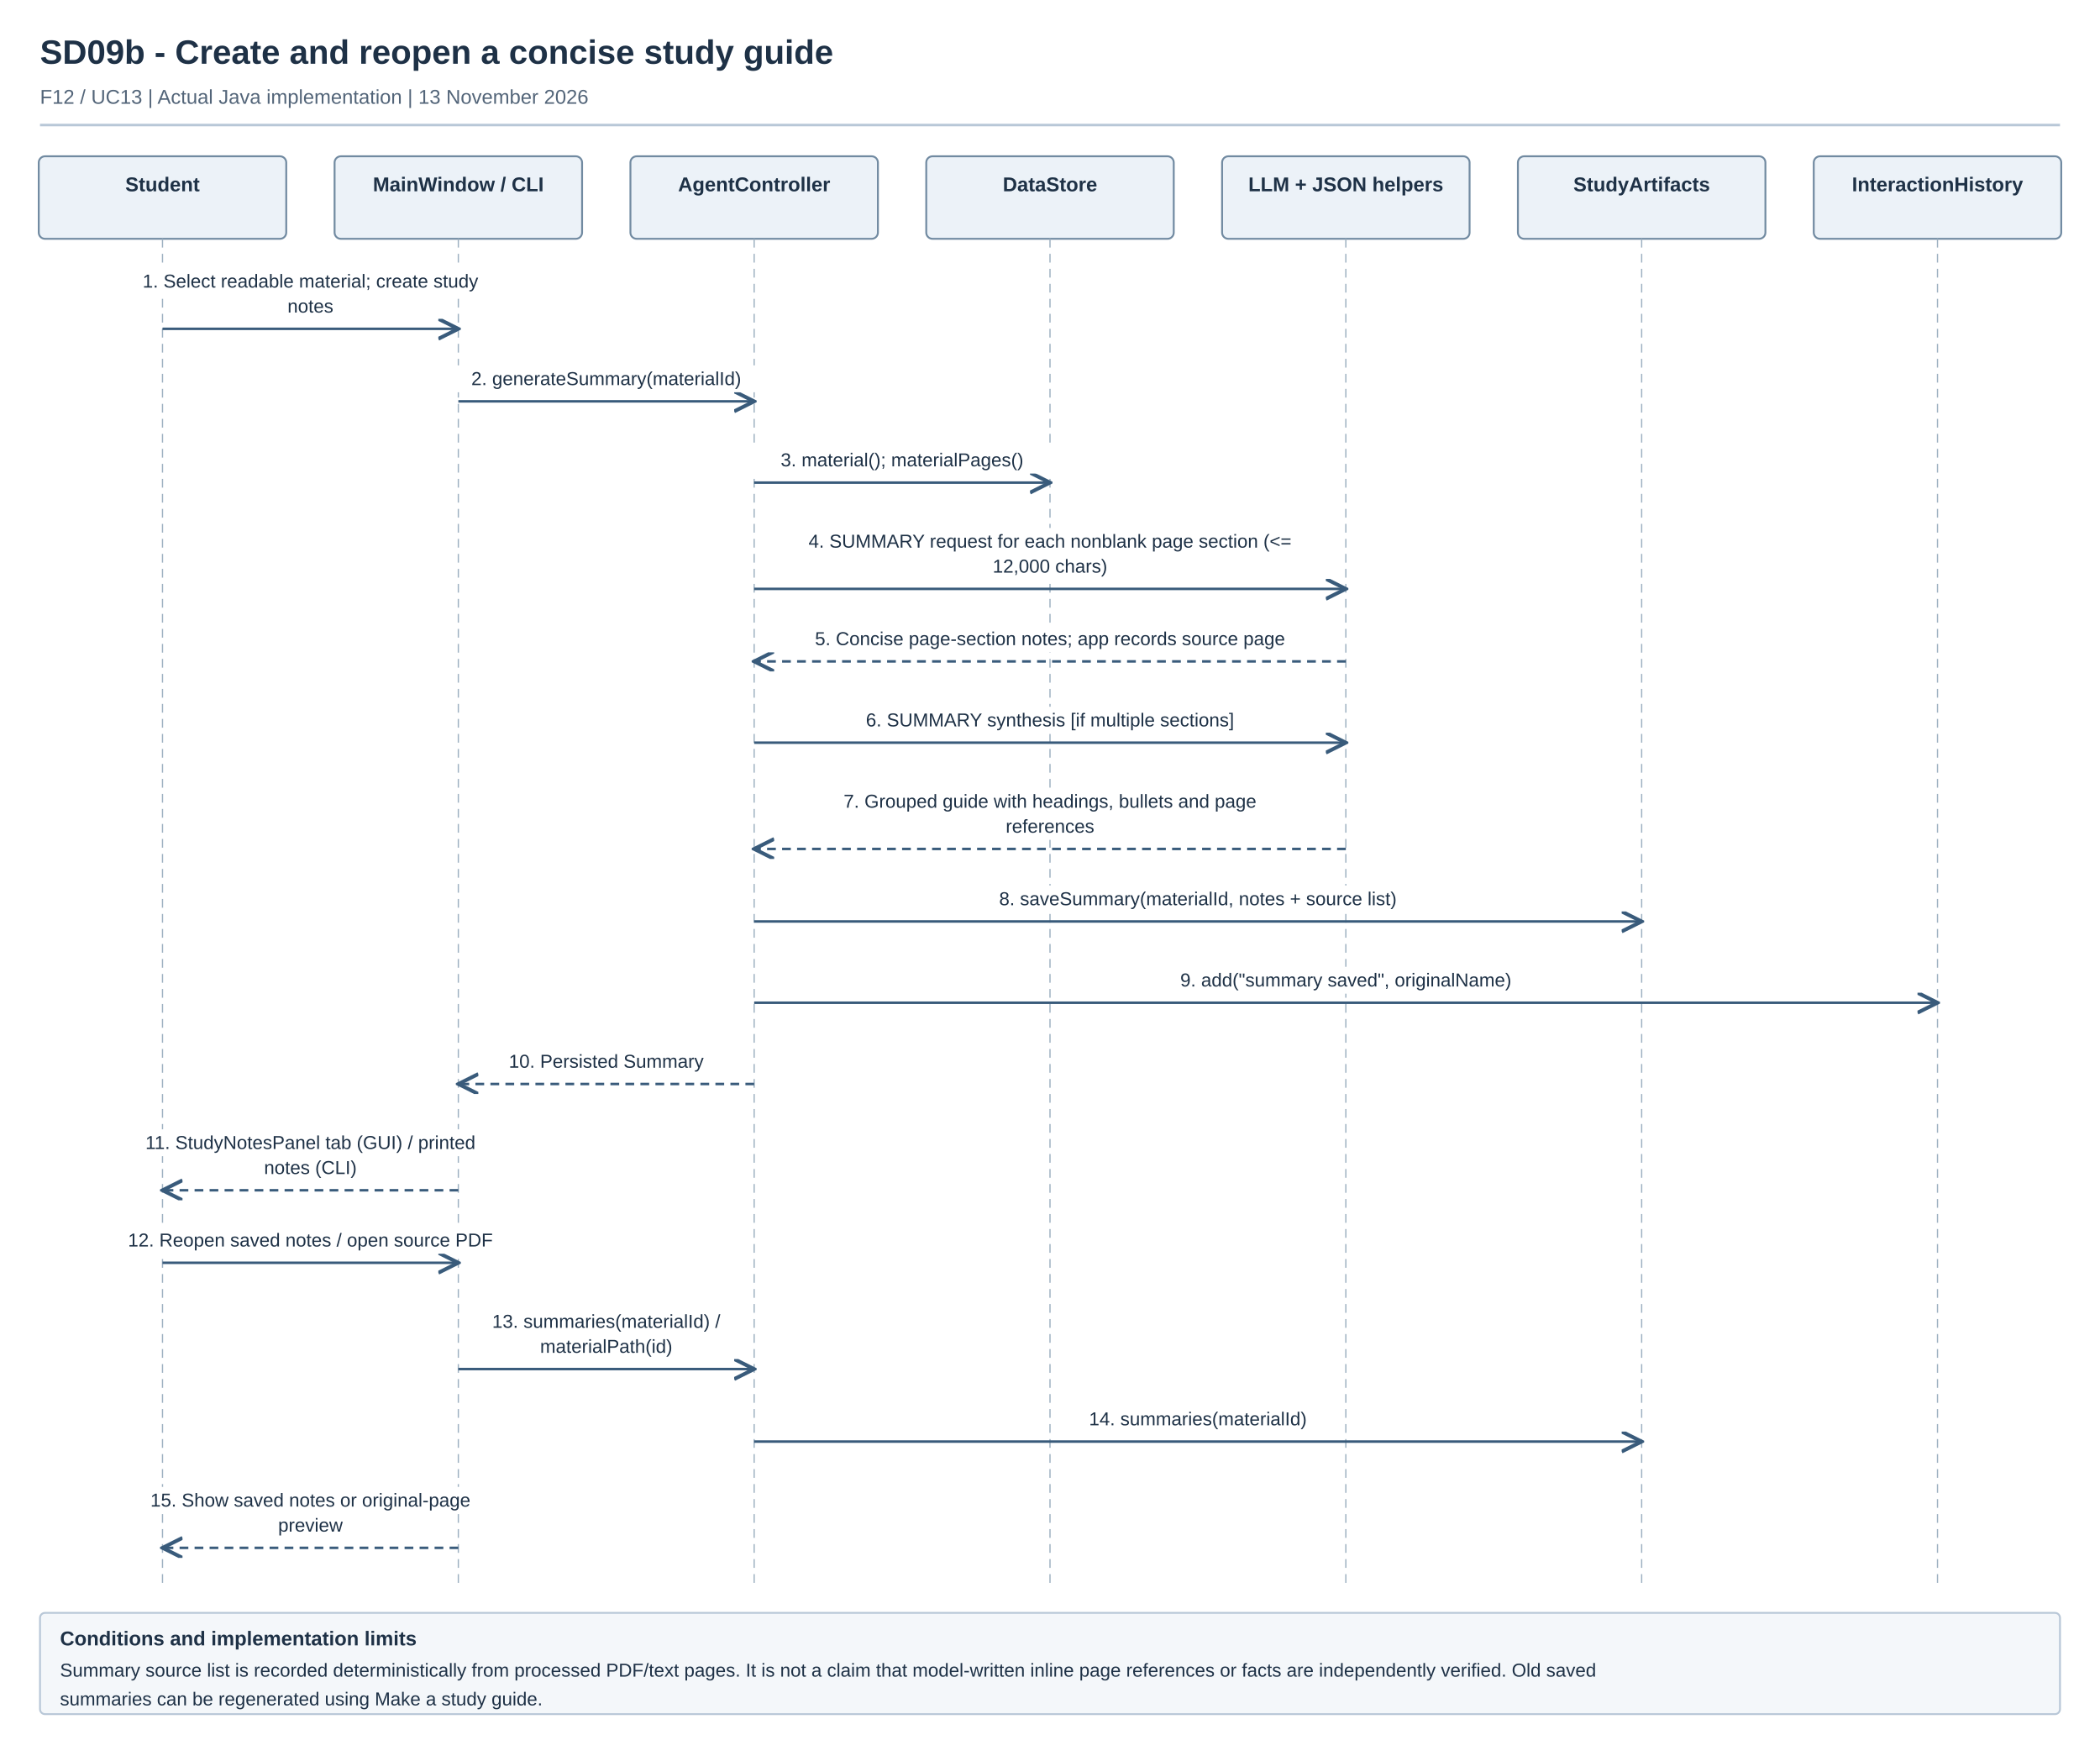
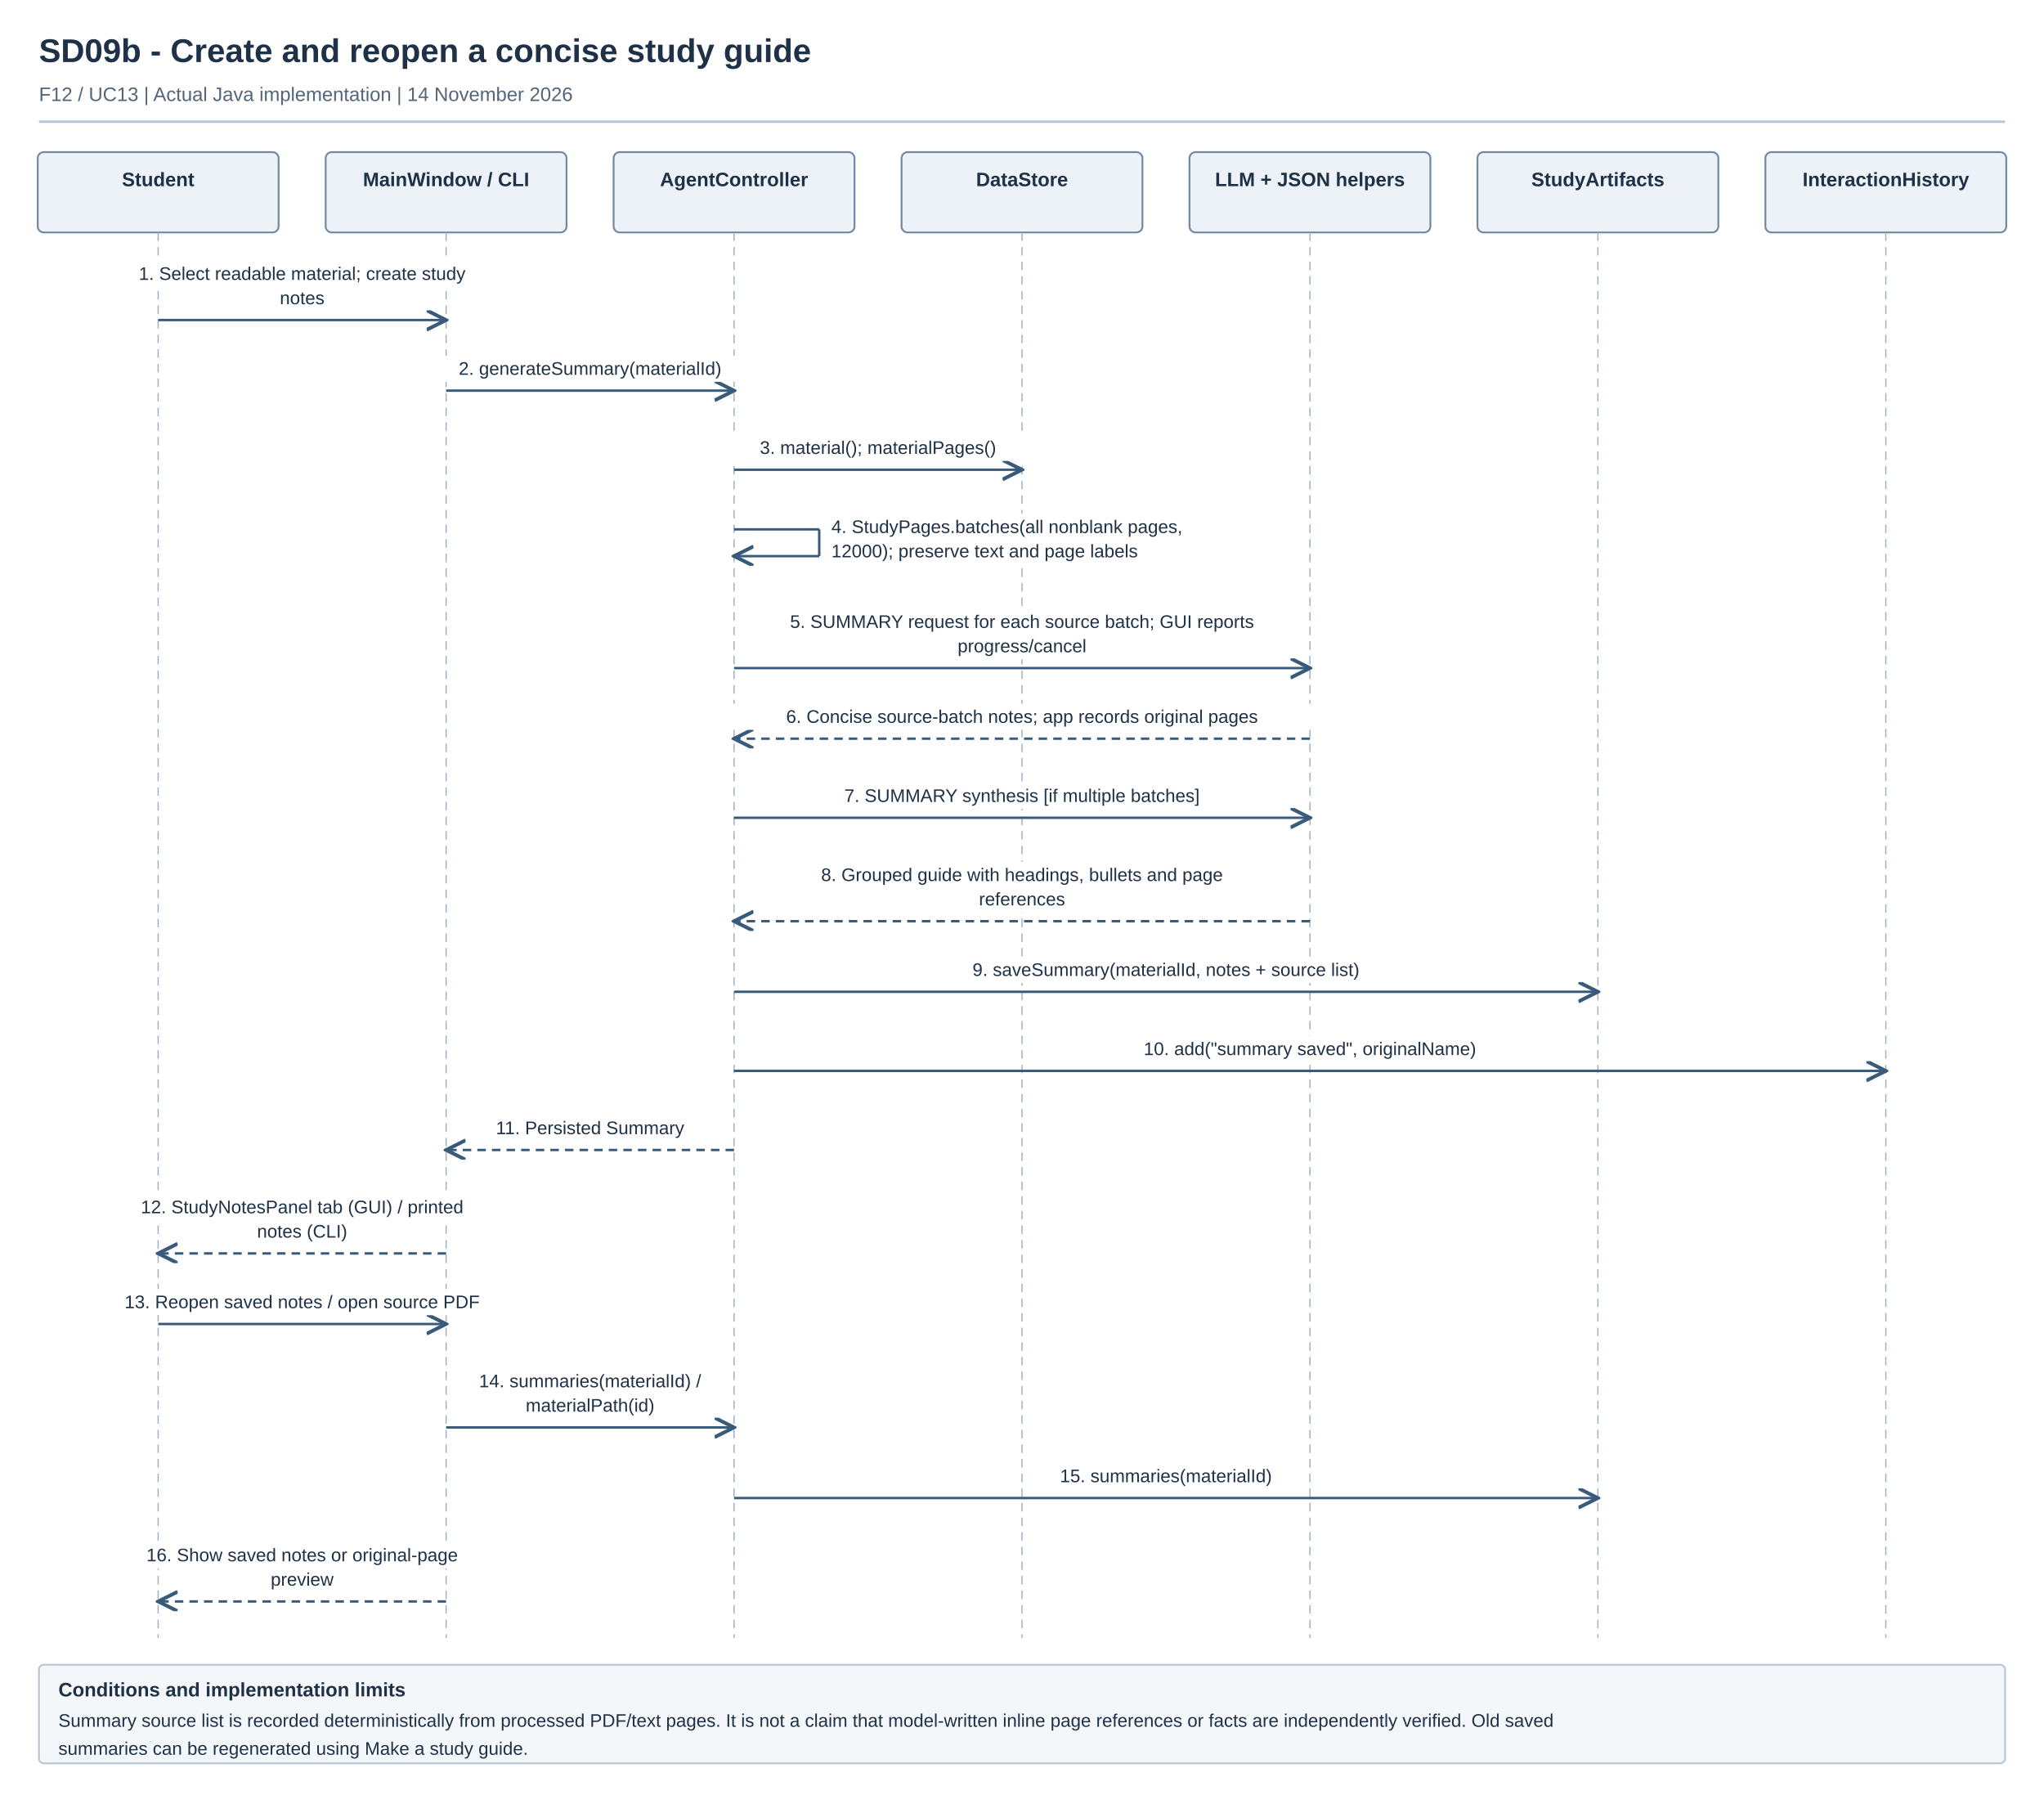
- <svg xmlns="http://www.w3.org/2000/svg" width="1680" height="1404" viewBox="0 0 1680 1404">
+ <svg xmlns="http://www.w3.org/2000/svg" width="1680" height="1482" viewBox="0 0 1680 1482">
  <defs>
    <marker id="arrow" markerWidth="9" markerHeight="9" refX="8" refY="4" orient="auto">
      <path d="M0,0 L8,4 L0,8" fill="none" stroke="#395b7b" stroke-width="1.5" />
    </marker>
  </defs>
-   <rect x="0" y="0" width="1680" height="1404" rx="0" fill="#ffffff" stroke="#ffffff" stroke-width="1.5" />
+   <rect x="0" y="0" width="1680" height="1482" rx="0" fill="#ffffff" stroke="#ffffff" stroke-width="1.5" />
  <text x="32" y="51" text-anchor="start" font-family="Segoe UI,Arial,sans-serif" font-size="27" font-weight="700" fill="#1e3146">SD09b - Create and reopen a concise study guide</text>
-   <text x="32" y="83" text-anchor="start" font-family="Segoe UI,Arial,sans-serif" font-size="16" font-weight="400" fill="#536579">F12 / UC13 | Actual Java implementation | 13 November 2026</text>
+   <text x="32" y="83" text-anchor="start" font-family="Segoe UI,Arial,sans-serif" font-size="16" font-weight="400" fill="#536579">F12 / UC13 | Actual Java implementation | 14 November 2026</text>
  <line x1="32" y1="100" x2="1648" y2="100" stroke="#b8c7d7" stroke-width="2" />
  <rect x="31.0" y="125" width="198" height="66" rx="5" fill="#ecf2f8" stroke="#718aa1" stroke-width="1.5" />
  <text x="130.0" y="153" text-anchor="middle" font-family="Segoe UI,Arial,sans-serif" font-size="16" font-weight="700" fill="#1e3146">Student</text>
-   <line x1="130.0" y1="191" x2="130.0" y2="1268" stroke="#9db0c1" stroke-width="1" stroke-dasharray="7 5" />
+   <line x1="130.0" y1="191" x2="130.0" y2="1346" stroke="#9db0c1" stroke-width="1" stroke-dasharray="7 5" />
  <rect x="267.667" y="125" width="198" height="66" rx="5" fill="#ecf2f8" stroke="#718aa1" stroke-width="1.5" />
  <text x="366.667" y="153" text-anchor="middle" font-family="Segoe UI,Arial,sans-serif" font-size="16" font-weight="700" fill="#1e3146">MainWindow / CLI</text>
-   <line x1="366.667" y1="191" x2="366.667" y2="1268" stroke="#9db0c1" stroke-width="1" stroke-dasharray="7 5" />
+   <line x1="366.667" y1="191" x2="366.667" y2="1346" stroke="#9db0c1" stroke-width="1" stroke-dasharray="7 5" />
  <rect x="504.333" y="125" width="198" height="66" rx="5" fill="#ecf2f8" stroke="#718aa1" stroke-width="1.5" />
  <text x="603.333" y="153" text-anchor="middle" font-family="Segoe UI,Arial,sans-serif" font-size="16" font-weight="700" fill="#1e3146">AgentController</text>
-   <line x1="603.333" y1="191" x2="603.333" y2="1268" stroke="#9db0c1" stroke-width="1" stroke-dasharray="7 5" />
+   <line x1="603.333" y1="191" x2="603.333" y2="1346" stroke="#9db0c1" stroke-width="1" stroke-dasharray="7 5" />
  <rect x="741.0" y="125" width="198" height="66" rx="5" fill="#ecf2f8" stroke="#718aa1" stroke-width="1.5" />
  <text x="840.0" y="153" text-anchor="middle" font-family="Segoe UI,Arial,sans-serif" font-size="16" font-weight="700" fill="#1e3146">DataStore</text>
-   <line x1="840.0" y1="191" x2="840.0" y2="1268" stroke="#9db0c1" stroke-width="1" stroke-dasharray="7 5" />
+   <line x1="840.0" y1="191" x2="840.0" y2="1346" stroke="#9db0c1" stroke-width="1" stroke-dasharray="7 5" />
  <rect x="977.667" y="125" width="198" height="66" rx="5" fill="#ecf2f8" stroke="#718aa1" stroke-width="1.5" />
  <text x="1076.667" y="153" text-anchor="middle" font-family="Segoe UI,Arial,sans-serif" font-size="16" font-weight="700" fill="#1e3146">LLM + JSON helpers</text>
-   <line x1="1076.667" y1="191" x2="1076.667" y2="1268" stroke="#9db0c1" stroke-width="1" stroke-dasharray="7 5" />
+   <line x1="1076.667" y1="191" x2="1076.667" y2="1346" stroke="#9db0c1" stroke-width="1" stroke-dasharray="7 5" />
  <rect x="1214.333" y="125" width="198" height="66" rx="5" fill="#ecf2f8" stroke="#718aa1" stroke-width="1.5" />
  <text x="1313.333" y="153" text-anchor="middle" font-family="Segoe UI,Arial,sans-serif" font-size="16" font-weight="700" fill="#1e3146">StudyArtifacts</text>
-   <line x1="1313.333" y1="191" x2="1313.333" y2="1268" stroke="#9db0c1" stroke-width="1" stroke-dasharray="7 5" />
+   <line x1="1313.333" y1="191" x2="1313.333" y2="1346" stroke="#9db0c1" stroke-width="1" stroke-dasharray="7 5" />
  <rect x="1451.0" y="125" width="198" height="66" rx="5" fill="#ecf2f8" stroke="#718aa1" stroke-width="1.5" />
  <text x="1550.0" y="153" text-anchor="middle" font-family="Segoe UI,Arial,sans-serif" font-size="16" font-weight="700" fill="#1e3146">InteractionHistory</text>
-   <line x1="1550.0" y1="191" x2="1550.0" y2="1268" stroke="#9db0c1" stroke-width="1" stroke-dasharray="7 5" />
+   <line x1="1550.0" y1="191" x2="1550.0" y2="1346" stroke="#9db0c1" stroke-width="1" stroke-dasharray="7 5" />
  <line x1="130.0" y1="263" x2="366.667" y2="263" stroke="#395b7b" stroke-width="2" marker-end="url(#arrow)" />
  <rect x="77.233" y="215" width="342.2" height="20" rx="0" fill="#ffffff" stroke="#ffffff" stroke-width="1.5" />
  <text x="248.333" y="230" text-anchor="middle" font-family="Segoe UI,Arial,sans-serif" font-size="15" font-weight="400" fill="#1e3146">1. Select readable material; create study</text>
  <rect x="224.833" y="235" width="47.0" height="20" rx="0" fill="#ffffff" stroke="#ffffff" stroke-width="1.5" />
  <text x="248.333" y="250" text-anchor="middle" font-family="Segoe UI,Arial,sans-serif" font-size="15" font-weight="400" fill="#1e3146">notes</text>
  <line x1="366.667" y1="321" x2="603.333" y2="321" stroke="#395b7b" stroke-width="2" marker-end="url(#arrow)" />
  <rect x="359" y="293" width="252" height="20" rx="0" fill="#ffffff" stroke="#ffffff" stroke-width="1.5" />
  <text x="485" y="308" text-anchor="middle" font-family="Segoe UI,Arial,sans-serif" font-size="15" font-weight="400" fill="#1e3146">2. generateSummary(materialId)</text>
  <line x1="603.333" y1="386" x2="840.0" y2="386" stroke="#395b7b" stroke-width="2" marker-end="url(#arrow)" />
  <rect x="595.667" y="358" width="252" height="20" rx="0" fill="#ffffff" stroke="#ffffff" stroke-width="1.5" />
  <text x="721.667" y="373" text-anchor="middle" font-family="Segoe UI,Arial,sans-serif" font-size="15" font-weight="400" fill="#1e3146">3. material(); materialPages()</text>
-   <line x1="603.333" y1="471" x2="1076.667" y2="471" stroke="#395b7b" stroke-width="2" marker-end="url(#arrow)" />
-   <rect x="619.7" y="423" width="440.6" height="20" rx="0" fill="#ffffff" stroke="#ffffff" stroke-width="1.5" />
-   <text x="840" y="438" text-anchor="middle" font-family="Segoe UI,Arial,sans-serif" font-size="15" font-weight="400" fill="#1e3146">4. SUMMARY request for each nonblank page section (&lt;=</text>
-   <rect x="783.7" y="443" width="112.6" height="20" rx="0" fill="#ffffff" stroke="#ffffff" stroke-width="1.5" />
-   <text x="840" y="458" text-anchor="middle" font-family="Segoe UI,Arial,sans-serif" font-size="15" font-weight="400" fill="#1e3146">12,000 chars)</text>
-   <line x1="1076.667" y1="529" x2="603.333" y2="529" stroke="#395b7b" stroke-width="2" stroke-dasharray="7 5" marker-end="url(#arrow)" />
-   <rect x="615.6" y="501" width="448.8" height="20" rx="0" fill="#ffffff" stroke="#ffffff" stroke-width="1.5" />
-   <text x="840" y="516" text-anchor="middle" font-family="Segoe UI,Arial,sans-serif" font-size="15" font-weight="400" fill="#1e3146">5. Concise page-section notes; app records source page</text>
-   <line x1="603.333" y1="594" x2="1076.667" y2="594" stroke="#395b7b" stroke-width="2" marker-end="url(#arrow)" />
-   <rect x="660.7" y="566" width="358.6" height="20" rx="0" fill="#ffffff" stroke="#ffffff" stroke-width="1.5" />
-   <text x="840" y="581" text-anchor="middle" font-family="Segoe UI,Arial,sans-serif" font-size="15" font-weight="400" fill="#1e3146">6. SUMMARY synthesis [if multiple sections]</text>
-   <line x1="1076.667" y1="679" x2="603.333" y2="679" stroke="#395b7b" stroke-width="2" stroke-dasharray="7 5" marker-end="url(#arrow)" />
-   <rect x="640.2" y="631" width="399.6" height="20" rx="0" fill="#ffffff" stroke="#ffffff" stroke-width="1.5" />
-   <text x="840" y="646" text-anchor="middle" font-family="Segoe UI,Arial,sans-serif" font-size="15" font-weight="400" fill="#1e3146">7. Grouped guide with headings, bullets and page</text>
-   <rect x="796" y="651" width="88.0" height="20" rx="0" fill="#ffffff" stroke="#ffffff" stroke-width="1.5" />
-   <text x="840" y="666" text-anchor="middle" font-family="Segoe UI,Arial,sans-serif" font-size="15" font-weight="400" fill="#1e3146">references</text>
-   <line x1="603.333" y1="737" x2="1313.333" y2="737" stroke="#395b7b" stroke-width="2" marker-end="url(#arrow)" />
-   <rect x="762.633" y="709" width="391.4" height="20" rx="0" fill="#ffffff" stroke="#ffffff" stroke-width="1.5" />
-   <text x="958.333" y="724" text-anchor="middle" font-family="Segoe UI,Arial,sans-serif" font-size="15" font-weight="400" fill="#1e3146">8. saveSummary(materialId, notes + source list)</text>
-   <line x1="603.333" y1="802" x2="1550.0" y2="802" stroke="#395b7b" stroke-width="2" marker-end="url(#arrow)" />
-   <rect x="921.967" y="774" width="309.4" height="20" rx="0" fill="#ffffff" stroke="#ffffff" stroke-width="1.5" />
-   <text x="1076.667" y="789" text-anchor="middle" font-family="Segoe UI,Arial,sans-serif" font-size="15" font-weight="400" fill="#1e3146">9. add("summary saved", originalName)</text>
-   <line x1="603.333" y1="867" x2="366.667" y2="867" stroke="#395b7b" stroke-width="2" stroke-dasharray="7 5" marker-end="url(#arrow)" />
-   <rect x="395.9" y="839" width="178.2" height="20" rx="0" fill="#ffffff" stroke="#ffffff" stroke-width="1.5" />
-   <text x="485" y="854" text-anchor="middle" font-family="Segoe UI,Arial,sans-serif" font-size="15" font-weight="400" fill="#1e3146">10. Persisted Summary</text>
-   <line x1="366.667" y1="952" x2="130.0" y2="952" stroke="#395b7b" stroke-width="2" stroke-dasharray="7 5" marker-end="url(#arrow)" />
-   <rect x="85.433" y="904" width="325.8" height="20" rx="0" fill="#ffffff" stroke="#ffffff" stroke-width="1.5" />
-   <text x="248.333" y="919" text-anchor="middle" font-family="Segoe UI,Arial,sans-serif" font-size="15" font-weight="400" fill="#1e3146">11. StudyNotesPanel tab (GUI) / printed</text>
-   <rect x="200.233" y="924" width="96.2" height="20" rx="0" fill="#ffffff" stroke="#ffffff" stroke-width="1.5" />
-   <text x="248.333" y="939" text-anchor="middle" font-family="Segoe UI,Arial,sans-serif" font-size="15" font-weight="400" fill="#1e3146">notes (CLI)</text>
-   <line x1="130.0" y1="1010" x2="366.667" y2="1010" stroke="#395b7b" stroke-width="2" marker-end="url(#arrow)" />
-   <rect x="81.333" y="982" width="334.0" height="20" rx="0" fill="#ffffff" stroke="#ffffff" stroke-width="1.5" />
-   <text x="248.333" y="997" text-anchor="middle" font-family="Segoe UI,Arial,sans-serif" font-size="15" font-weight="400" fill="#1e3146">12. Reopen saved notes / open source PDF</text>
-   <line x1="366.667" y1="1095" x2="603.333" y2="1095" stroke="#395b7b" stroke-width="2" marker-end="url(#arrow)" />
-   <rect x="371.3" y="1047" width="227.4" height="20" rx="0" fill="#ffffff" stroke="#ffffff" stroke-width="1.5" />
-   <text x="485" y="1062" text-anchor="middle" font-family="Segoe UI,Arial,sans-serif" font-size="15" font-weight="400" fill="#1e3146">13. summaries(materialId) /</text>
-   <rect x="416.4" y="1067" width="137.2" height="20" rx="0" fill="#ffffff" stroke="#ffffff" stroke-width="1.5" />
-   <text x="485" y="1082" text-anchor="middle" font-family="Segoe UI,Arial,sans-serif" font-size="15" font-weight="400" fill="#1e3146">materialPath(id)</text>
-   <line x1="603.333" y1="1153" x2="1313.333" y2="1153" stroke="#395b7b" stroke-width="2" marker-end="url(#arrow)" />
-   <rect x="852.833" y="1125" width="211" height="20" rx="0" fill="#ffffff" stroke="#ffffff" stroke-width="1.5" />
-   <text x="958.333" y="1140" text-anchor="middle" font-family="Segoe UI,Arial,sans-serif" font-size="15" font-weight="400" fill="#1e3146">14. summaries(materialId)</text>
-   <line x1="366.667" y1="1238" x2="130.0" y2="1238" stroke="#395b7b" stroke-width="2" stroke-dasharray="7 5" marker-end="url(#arrow)" />
-   <rect x="93.633" y="1190" width="309.4" height="20" rx="0" fill="#ffffff" stroke="#ffffff" stroke-width="1.5" />
-   <text x="248.333" y="1205" text-anchor="middle" font-family="Segoe UI,Arial,sans-serif" font-size="15" font-weight="400" fill="#1e3146">15. Show saved notes or original-page</text>
-   <rect x="216.633" y="1210" width="63.4" height="20" rx="0" fill="#ffffff" stroke="#ffffff" stroke-width="1.5" />
-   <text x="248.333" y="1225" text-anchor="middle" font-family="Segoe UI,Arial,sans-serif" font-size="15" font-weight="400" fill="#1e3146">preview</text>
-   <rect x="32" y="1290" width="1616" height="81" rx="4" fill="#f4f7fa" stroke="#b8c7d7" stroke-width="1.5" />
-   <text x="48" y="1316" text-anchor="start" font-family="Segoe UI,Arial,sans-serif" font-size="16" font-weight="700" fill="#1e3146">Conditions and implementation limits</text>
-   <text x="48" y="1341" text-anchor="start" font-family="Segoe UI,Arial,sans-serif" font-size="15" font-weight="400" fill="#1e3146">Summary source list is recorded deterministically from processed PDF/text pages. It is not a claim that model-written inline page references or facts are independently verified. Old saved</text>
-   <text x="48" y="1364" text-anchor="start" font-family="Segoe UI,Arial,sans-serif" font-size="15" font-weight="400" fill="#1e3146">summaries can be regenerated using Make a study guide.</text>
+   <line x1="603.333" y1="435" x2="673.333" y2="435" stroke="#395b7b" stroke-width="2" />
+   <line x1="673.333" y1="435" x2="673.333" y2="457" stroke="#395b7b" stroke-width="2" />
+   <line x1="673.333" y1="457" x2="603.333" y2="457" stroke="#395b7b" stroke-width="2" marker-end="url(#arrow)" />
+   <rect x="680.333" y="423" width="342.2" height="20" rx="0" fill="#ffffff" stroke="#ffffff" stroke-width="1.5" />
+   <text x="683.333" y="438" text-anchor="start" font-family="Segoe UI,Arial,sans-serif" font-size="15" font-weight="400" fill="#1e3146">4. StudyPages.batches(all nonblank pages,</text>
+   <rect x="680.333" y="443" width="309.4" height="20" rx="0" fill="#ffffff" stroke="#ffffff" stroke-width="1.5" />
+   <text x="683.333" y="458" text-anchor="start" font-family="Segoe UI,Arial,sans-serif" font-size="15" font-weight="400" fill="#1e3146">12000); preserve text and page labels</text>
+   <line x1="603.333" y1="549" x2="1076.667" y2="549" stroke="#395b7b" stroke-width="2" marker-end="url(#arrow)" />
+   <rect x="619.7" y="501" width="440.6" height="20" rx="0" fill="#ffffff" stroke="#ffffff" stroke-width="1.5" />
+   <text x="840" y="516" text-anchor="middle" font-family="Segoe UI,Arial,sans-serif" font-size="15" font-weight="400" fill="#1e3146">5. SUMMARY request for each source batch; GUI reports</text>
+   <rect x="775.5" y="521" width="129.0" height="20" rx="0" fill="#ffffff" stroke="#ffffff" stroke-width="1.5" />
+   <text x="840" y="536" text-anchor="middle" font-family="Segoe UI,Arial,sans-serif" font-size="15" font-weight="400" fill="#1e3146">progress/cancel</text>
+   <line x1="1076.667" y1="607" x2="603.333" y2="607" stroke="#395b7b" stroke-width="2" stroke-dasharray="7 5" marker-end="url(#arrow)" />
+   <rect x="603.3" y="579" width="473.4" height="20" rx="0" fill="#ffffff" stroke="#ffffff" stroke-width="1.5" />
+   <text x="840" y="594" text-anchor="middle" font-family="Segoe UI,Arial,sans-serif" font-size="15" font-weight="400" fill="#1e3146">6. Concise source-batch notes; app records original pages</text>
+   <line x1="603.333" y1="672" x2="1076.667" y2="672" stroke="#395b7b" stroke-width="2" marker-end="url(#arrow)" />
+   <rect x="664.8" y="644" width="350.4" height="20" rx="0" fill="#ffffff" stroke="#ffffff" stroke-width="1.5" />
+   <text x="840" y="659" text-anchor="middle" font-family="Segoe UI,Arial,sans-serif" font-size="15" font-weight="400" fill="#1e3146">7. SUMMARY synthesis [if multiple batches]</text>
+   <line x1="1076.667" y1="757" x2="603.333" y2="757" stroke="#395b7b" stroke-width="2" stroke-dasharray="7 5" marker-end="url(#arrow)" />
+   <rect x="640.2" y="709" width="399.6" height="20" rx="0" fill="#ffffff" stroke="#ffffff" stroke-width="1.5" />
+   <text x="840" y="724" text-anchor="middle" font-family="Segoe UI,Arial,sans-serif" font-size="15" font-weight="400" fill="#1e3146">8. Grouped guide with headings, bullets and page</text>
+   <rect x="796" y="729" width="88.0" height="20" rx="0" fill="#ffffff" stroke="#ffffff" stroke-width="1.5" />
+   <text x="840" y="744" text-anchor="middle" font-family="Segoe UI,Arial,sans-serif" font-size="15" font-weight="400" fill="#1e3146">references</text>
+   <line x1="603.333" y1="815" x2="1313.333" y2="815" stroke="#395b7b" stroke-width="2" marker-end="url(#arrow)" />
+   <rect x="762.633" y="787" width="391.4" height="20" rx="0" fill="#ffffff" stroke="#ffffff" stroke-width="1.5" />
+   <text x="958.333" y="802" text-anchor="middle" font-family="Segoe UI,Arial,sans-serif" font-size="15" font-weight="400" fill="#1e3146">9. saveSummary(materialId, notes + source list)</text>
+   <line x1="603.333" y1="880" x2="1550.0" y2="880" stroke="#395b7b" stroke-width="2" marker-end="url(#arrow)" />
+   <rect x="917.867" y="852" width="317.6" height="20" rx="0" fill="#ffffff" stroke="#ffffff" stroke-width="1.5" />
+   <text x="1076.667" y="867" text-anchor="middle" font-family="Segoe UI,Arial,sans-serif" font-size="15" font-weight="400" fill="#1e3146">10. add("summary saved", originalName)</text>
+   <line x1="603.333" y1="945" x2="366.667" y2="945" stroke="#395b7b" stroke-width="2" stroke-dasharray="7 5" marker-end="url(#arrow)" />
+   <rect x="395.9" y="917" width="178.2" height="20" rx="0" fill="#ffffff" stroke="#ffffff" stroke-width="1.5" />
+   <text x="485" y="932" text-anchor="middle" font-family="Segoe UI,Arial,sans-serif" font-size="15" font-weight="400" fill="#1e3146">11. Persisted Summary</text>
+   <line x1="366.667" y1="1030" x2="130.0" y2="1030" stroke="#395b7b" stroke-width="2" stroke-dasharray="7 5" marker-end="url(#arrow)" />
+   <rect x="85.433" y="982" width="325.8" height="20" rx="0" fill="#ffffff" stroke="#ffffff" stroke-width="1.5" />
+   <text x="248.333" y="997" text-anchor="middle" font-family="Segoe UI,Arial,sans-serif" font-size="15" font-weight="400" fill="#1e3146">12. StudyNotesPanel tab (GUI) / printed</text>
+   <rect x="200.233" y="1002" width="96.2" height="20" rx="0" fill="#ffffff" stroke="#ffffff" stroke-width="1.5" />
+   <text x="248.333" y="1017" text-anchor="middle" font-family="Segoe UI,Arial,sans-serif" font-size="15" font-weight="400" fill="#1e3146">notes (CLI)</text>
+   <line x1="130.0" y1="1088" x2="366.667" y2="1088" stroke="#395b7b" stroke-width="2" marker-end="url(#arrow)" />
+   <rect x="81.333" y="1060" width="334.0" height="20" rx="0" fill="#ffffff" stroke="#ffffff" stroke-width="1.5" />
+   <text x="248.333" y="1075" text-anchor="middle" font-family="Segoe UI,Arial,sans-serif" font-size="15" font-weight="400" fill="#1e3146">13. Reopen saved notes / open source PDF</text>
+   <line x1="366.667" y1="1173" x2="603.333" y2="1173" stroke="#395b7b" stroke-width="2" marker-end="url(#arrow)" />
+   <rect x="371.3" y="1125" width="227.4" height="20" rx="0" fill="#ffffff" stroke="#ffffff" stroke-width="1.5" />
+   <text x="485" y="1140" text-anchor="middle" font-family="Segoe UI,Arial,sans-serif" font-size="15" font-weight="400" fill="#1e3146">14. summaries(materialId) /</text>
+   <rect x="416.4" y="1145" width="137.2" height="20" rx="0" fill="#ffffff" stroke="#ffffff" stroke-width="1.5" />
+   <text x="485" y="1160" text-anchor="middle" font-family="Segoe UI,Arial,sans-serif" font-size="15" font-weight="400" fill="#1e3146">materialPath(id)</text>
+   <line x1="603.333" y1="1231" x2="1313.333" y2="1231" stroke="#395b7b" stroke-width="2" marker-end="url(#arrow)" />
+   <rect x="852.833" y="1203" width="211" height="20" rx="0" fill="#ffffff" stroke="#ffffff" stroke-width="1.5" />
+   <text x="958.333" y="1218" text-anchor="middle" font-family="Segoe UI,Arial,sans-serif" font-size="15" font-weight="400" fill="#1e3146">15. summaries(materialId)</text>
+   <line x1="366.667" y1="1316" x2="130.0" y2="1316" stroke="#395b7b" stroke-width="2" stroke-dasharray="7 5" marker-end="url(#arrow)" />
+   <rect x="93.633" y="1268" width="309.4" height="20" rx="0" fill="#ffffff" stroke="#ffffff" stroke-width="1.5" />
+   <text x="248.333" y="1283" text-anchor="middle" font-family="Segoe UI,Arial,sans-serif" font-size="15" font-weight="400" fill="#1e3146">16. Show saved notes or original-page</text>
+   <rect x="216.633" y="1288" width="63.4" height="20" rx="0" fill="#ffffff" stroke="#ffffff" stroke-width="1.5" />
+   <text x="248.333" y="1303" text-anchor="middle" font-family="Segoe UI,Arial,sans-serif" font-size="15" font-weight="400" fill="#1e3146">preview</text>
+   <rect x="32" y="1368" width="1616" height="81" rx="4" fill="#f4f7fa" stroke="#b8c7d7" stroke-width="1.5" />
+   <text x="48" y="1394" text-anchor="start" font-family="Segoe UI,Arial,sans-serif" font-size="16" font-weight="700" fill="#1e3146">Conditions and implementation limits</text>
+   <text x="48" y="1419" text-anchor="start" font-family="Segoe UI,Arial,sans-serif" font-size="15" font-weight="400" fill="#1e3146">Summary source list is recorded deterministically from processed PDF/text pages. It is not a claim that model-written inline page references or facts are independently verified. Old saved</text>
+   <text x="48" y="1442" text-anchor="start" font-family="Segoe UI,Arial,sans-serif" font-size="15" font-weight="400" fill="#1e3146">summaries can be regenerated using Make a study guide.</text>
</svg>
